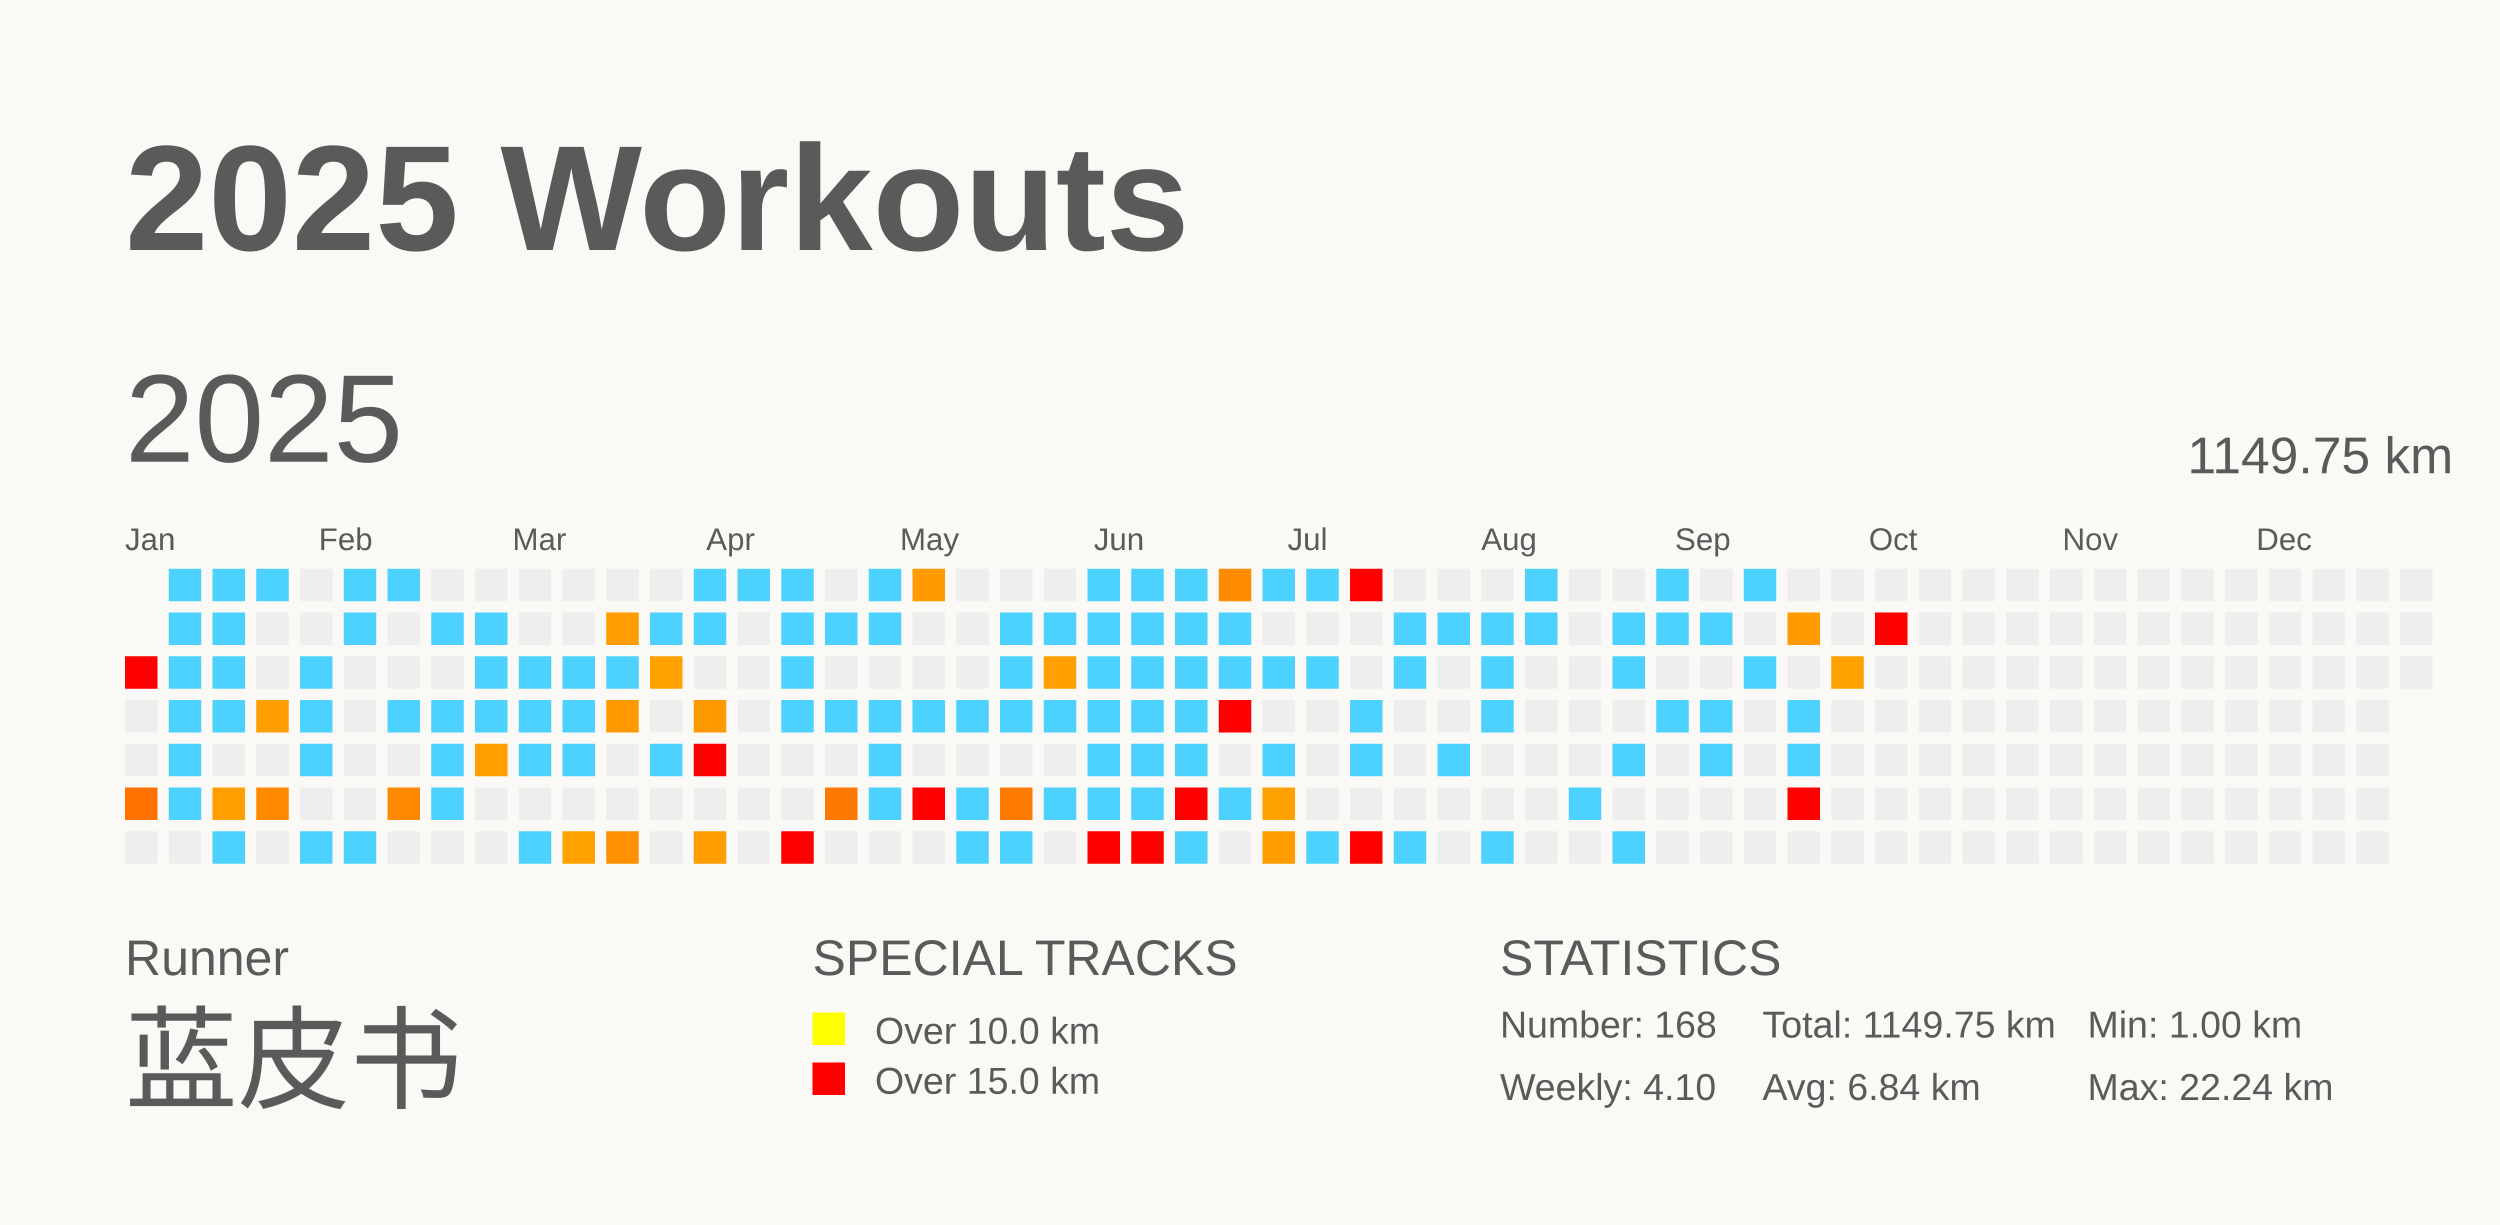
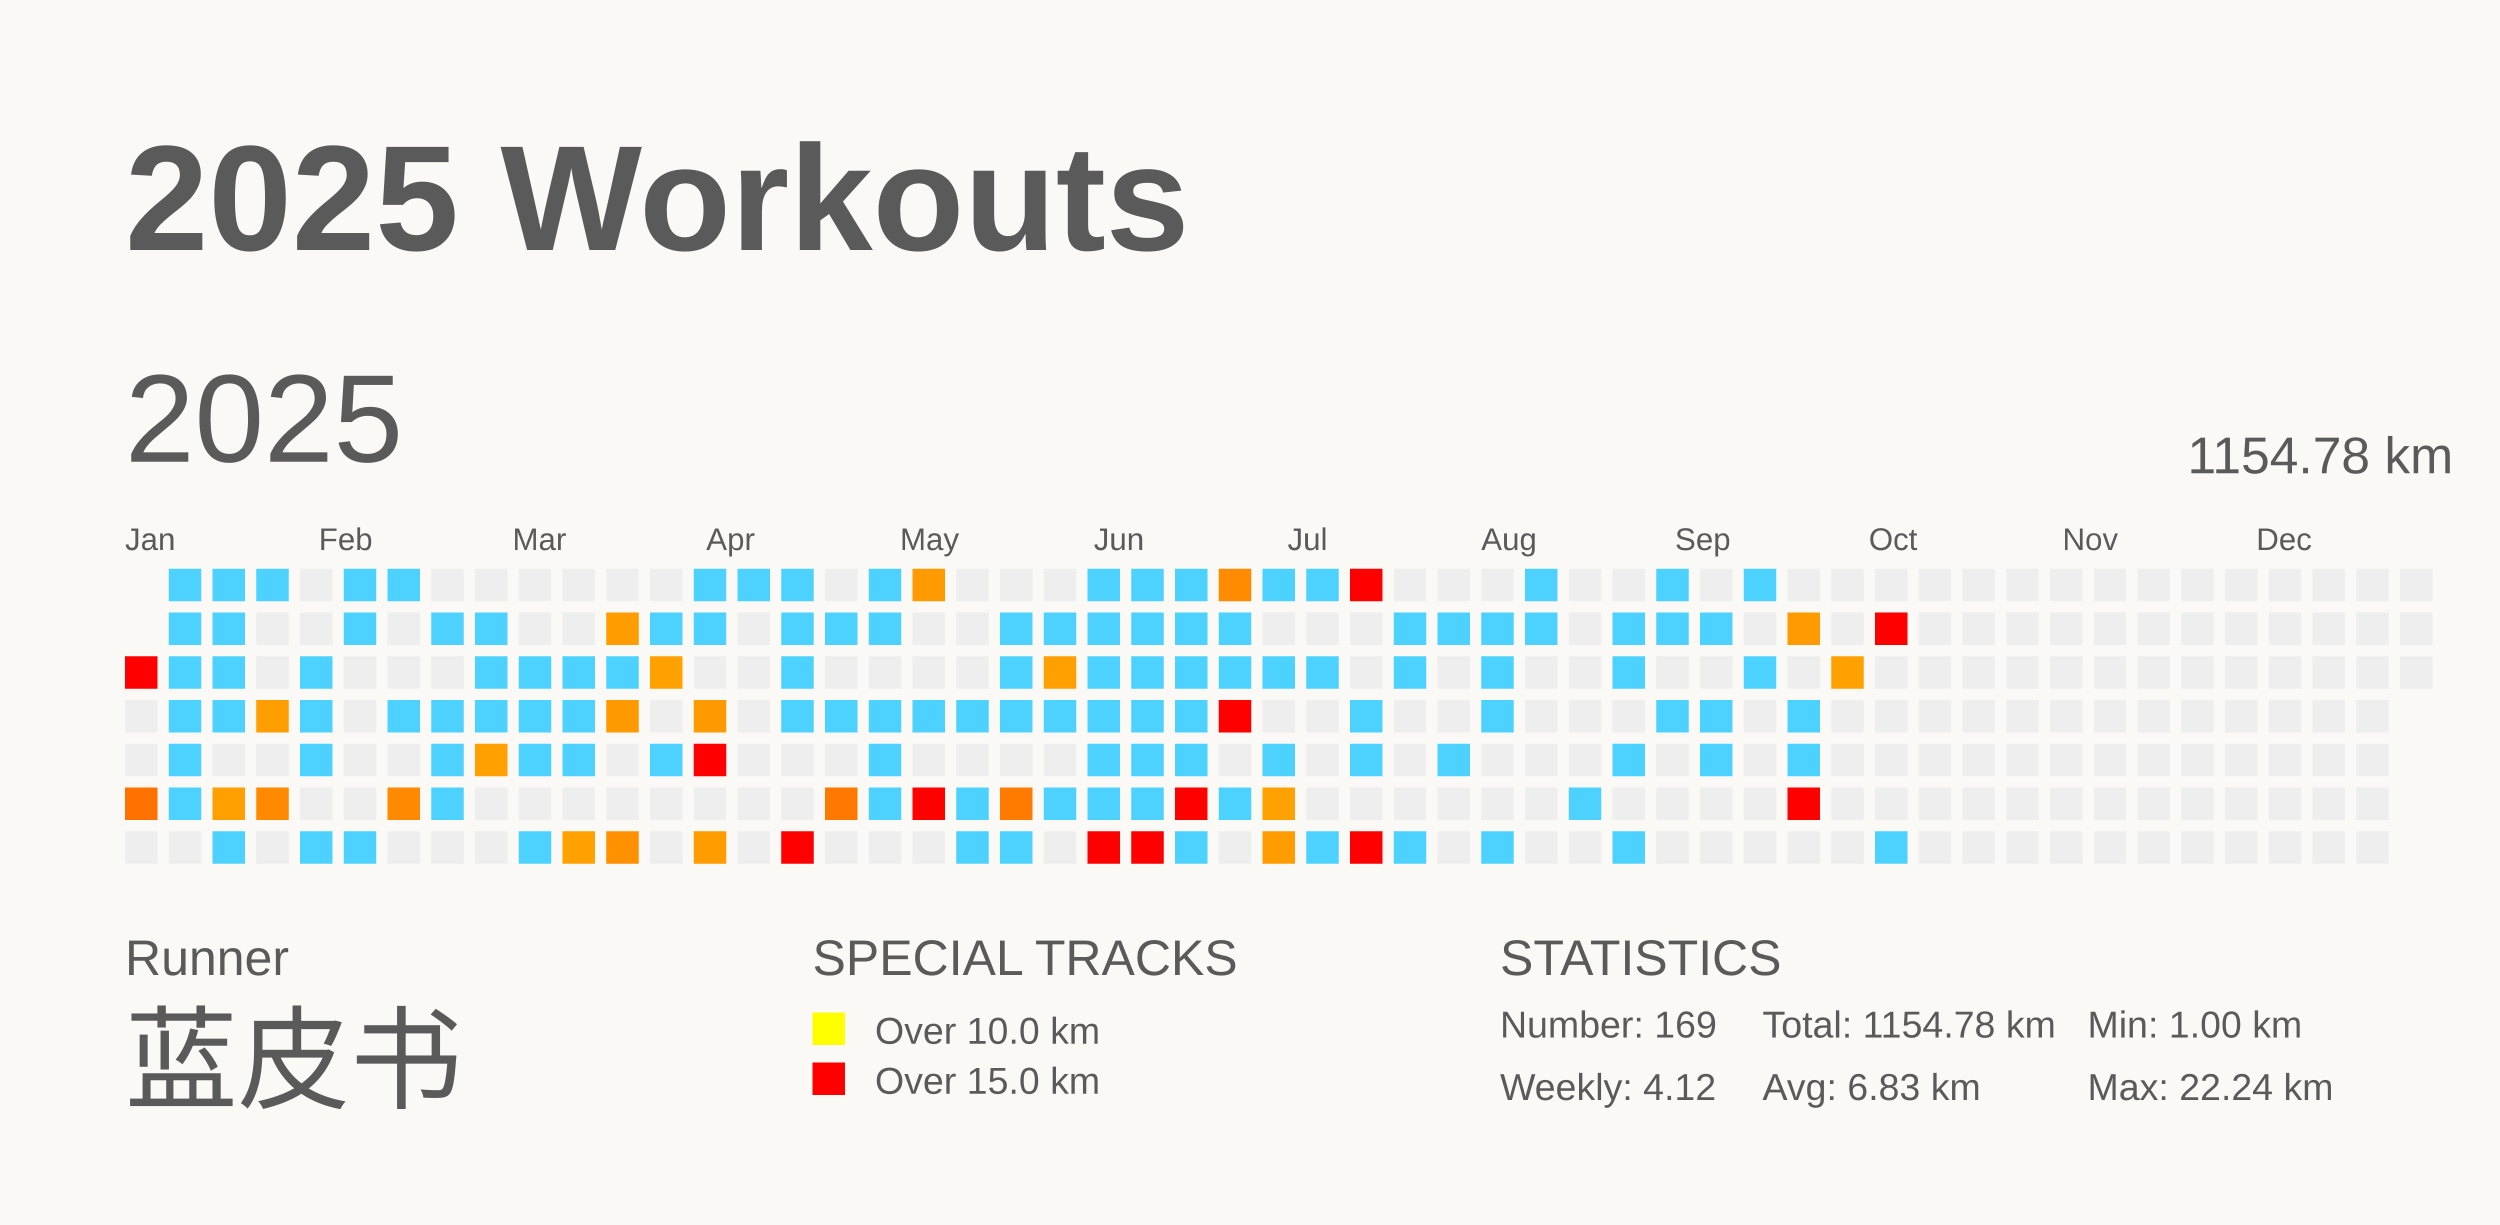
<svg xmlns="http://www.w3.org/2000/svg" baseProfile="full" height="98mm" version="1.1" viewBox="0,0,200,98" width="200mm">
  <defs />
  <rect fill="#FAF9F5" height="98" width="200" x="0" y="0" />
  <text fill="#5A5A5A" style="font-size:12px; font-family:Arial; font-weight:bold;" x="10" y="20">2025 Workouts</text>
  <text fill="#5A5A5A" style="font-size:4px; font-family:Arial" x="10" y="78">Runner</text>
  <text fill="#5A5A5A" style="font-size:9px; font-family:Arial" x="10" y="88">蓝皮书</text>
  <text fill="#5A5A5A" style="font-size:4px; font-family:Arial" x="65" y="78">SPECIAL TRACKS</text>
  <rect fill="yellow" height="2.6" width="2.6" x="65" y="81" />
  <text fill="#5A5A5A" style="font-size:3px; font-family:Arial" x="70" y="83.5">Over 10.0 km</text>
  <rect fill="red" height="2.6" width="2.6" x="65" y="85" />
  <text fill="#5A5A5A" style="font-size:3px; font-family:Arial" x="70" y="87.5">Over 15.0 km</text>
  <text fill="#5A5A5A" style="font-size:4px; font-family:Arial" x="120" y="78">STATISTICS</text>
-   <text fill="#5A5A5A" style="font-size:3px; font-family:Arial" x="120" y="83">Number: 168</text>
-   <text fill="#5A5A5A" style="font-size:3px; font-family:Arial" x="120" y="88">Weekly: 4.10</text>
-   <text fill="#5A5A5A" style="font-size:3px; font-family:Arial" x="141" y="83">Total: 1149.75 km</text>
-   <text fill="#5A5A5A" style="font-size:3px; font-family:Arial" x="141" y="88">Avg: 6.84 km</text>
+   <text fill="#5A5A5A" style="font-size:3px; font-family:Arial" x="120" y="83">Number: 169</text>
+   <text fill="#5A5A5A" style="font-size:3px; font-family:Arial" x="120" y="88">Weekly: 4.12</text>
+   <text fill="#5A5A5A" style="font-size:3px; font-family:Arial" x="141" y="83">Total: 1154.78 km</text>
+   <text fill="#5A5A5A" style="font-size:3px; font-family:Arial" x="141" y="88">Avg: 6.83 km</text>
  <text fill="#5A5A5A" style="font-size:3px; font-family:Arial" x="167" y="83">Min: 1.00 km</text>
  <text fill="#5A5A5A" style="font-size:3px; font-family:Arial" x="167" y="88">Max: 22.24 km</text>
  <text dominant-baseline="hanging" fill="#5A5A5A" style="font-size:10.0px; font-family:Arial;" x="10" y="30">2025</text>
-   <text dominant-baseline="hanging" fill="#5A5A5A" style="font-size:4.125px; font-family:Arial;" x="175" y="35">1149.75 km</text>
+   <text dominant-baseline="hanging" fill="#5A5A5A" style="font-size:4.125px; font-family:Arial;" x="175" y="35">1154.78 km</text>
  <text fill="#5A5A5A" style="font-size:2.5px; font-family:Arial" x="10.0" y="44">Jan</text>
  <text fill="#5A5A5A" style="font-size:2.5px; font-family:Arial" x="25.5" y="44">Feb</text>
  <text fill="#5A5A5A" style="font-size:2.5px; font-family:Arial" x="41.0" y="44">Mar</text>
  <text fill="#5A5A5A" style="font-size:2.5px; font-family:Arial" x="56.5" y="44">Apr</text>
  <text fill="#5A5A5A" style="font-size:2.5px; font-family:Arial" x="72.0" y="44">May</text>
  <text fill="#5A5A5A" style="font-size:2.5px; font-family:Arial" x="87.5" y="44">Jun</text>
  <text fill="#5A5A5A" style="font-size:2.5px; font-family:Arial" x="103.0" y="44">Jul</text>
  <text fill="#5A5A5A" style="font-size:2.5px; font-family:Arial" x="118.5" y="44">Aug</text>
  <text fill="#5A5A5A" style="font-size:2.5px; font-family:Arial" x="134.0" y="44">Sep</text>
  <text fill="#5A5A5A" style="font-size:2.5px; font-family:Arial" x="149.5" y="44">Oct</text>
  <text fill="#5A5A5A" style="font-size:2.5px; font-family:Arial" x="165.0" y="44">Nov</text>
  <text fill="#5A5A5A" style="font-size:2.5px; font-family:Arial" x="180.5" y="44">Dec</text>
  <rect fill="red" height="2.6" width="2.6" x="10.0" y="52.5" />
  <rect fill="#EEEEEE" height="2.6" width="2.6" x="10.0" y="56.0" />
  <rect fill="#EEEEEE" height="2.6" width="2.6" x="10.0" y="59.5" />
  <rect fill="#ff7100" height="2.6" width="2.6" x="10.0" y="63.0" />
  <rect fill="#EEEEEE" height="2.6" width="2.6" x="10.0" y="66.5" />
  <rect fill="#4dd2ff" height="2.6" width="2.6" x="13.5" y="45.5" />
  <rect fill="#4dd2ff" height="2.6" width="2.6" x="13.5" y="49.0" />
  <rect fill="#4dd2ff" height="2.6" width="2.6" x="13.5" y="52.5" />
  <rect fill="#4dd2ff" height="2.6" width="2.6" x="13.5" y="56.0" />
  <rect fill="#4dd2ff" height="2.6" width="2.6" x="13.5" y="59.5" />
  <rect fill="#4dd2ff" height="2.6" width="2.6" x="13.5" y="63.0" />
  <rect fill="#EEEEEE" height="2.6" width="2.6" x="13.5" y="66.5" />
  <rect fill="#4dd2ff" height="2.6" width="2.6" x="17.0" y="45.5" />
  <rect fill="#4dd2ff" height="2.6" width="2.6" x="17.0" y="49.0" />
  <rect fill="#4dd2ff" height="2.6" width="2.6" x="17.0" y="52.5" />
  <rect fill="#4dd2ff" height="2.6" width="2.6" x="17.0" y="56.0" />
  <rect fill="#EEEEEE" height="2.6" width="2.6" x="17.0" y="59.5" />
  <rect fill="#ff9f00" height="2.6" width="2.6" x="17.0" y="63.0" />
  <rect fill="#4dd2ff" height="2.6" width="2.6" x="17.0" y="66.5" />
  <rect fill="#4dd2ff" height="2.6" width="2.6" x="20.5" y="45.5" />
  <rect fill="#EEEEEE" height="2.6" width="2.6" x="20.5" y="49.0" />
  <rect fill="#EEEEEE" height="2.6" width="2.6" x="20.5" y="52.5" />
  <rect fill="#ff9e00" height="2.6" width="2.6" x="20.5" y="56.0" />
  <rect fill="#EEEEEE" height="2.6" width="2.6" x="20.5" y="59.5" />
  <rect fill="#ff8a00" height="2.6" width="2.6" x="20.5" y="63.0" />
  <rect fill="#EEEEEE" height="2.6" width="2.6" x="20.5" y="66.5" />
  <rect fill="#EEEEEE" height="2.6" width="2.6" x="24.0" y="45.5" />
  <rect fill="#EEEEEE" height="2.6" width="2.6" x="24.0" y="49.0" />
  <rect fill="#4dd2ff" height="2.6" width="2.6" x="24.0" y="52.5" />
  <rect fill="#4dd2ff" height="2.6" width="2.6" x="24.0" y="56.0" />
  <rect fill="#4dd2ff" height="2.6" width="2.6" x="24.0" y="59.5" />
  <rect fill="#EEEEEE" height="2.6" width="2.6" x="24.0" y="63.0" />
  <rect fill="#4dd2ff" height="2.6" width="2.6" x="24.0" y="66.5" />
  <rect fill="#4dd2ff" height="2.6" width="2.6" x="27.5" y="45.5" />
  <rect fill="#4dd2ff" height="2.6" width="2.6" x="27.5" y="49.0" />
  <rect fill="#EEEEEE" height="2.6" width="2.6" x="27.5" y="52.5" />
  <rect fill="#EEEEEE" height="2.6" width="2.6" x="27.5" y="56.0" />
  <rect fill="#EEEEEE" height="2.6" width="2.6" x="27.5" y="59.5" />
  <rect fill="#EEEEEE" height="2.6" width="2.6" x="27.5" y="63.0" />
  <rect fill="#4dd2ff" height="2.6" width="2.6" x="27.5" y="66.5" />
  <rect fill="#4dd2ff" height="2.6" width="2.6" x="31.0" y="45.5" />
  <rect fill="#EEEEEE" height="2.6" width="2.6" x="31.0" y="49.0" />
  <rect fill="#EEEEEE" height="2.6" width="2.6" x="31.0" y="52.5" />
  <rect fill="#4dd2ff" height="2.6" width="2.6" x="31.0" y="56.0" />
  <rect fill="#EEEEEE" height="2.6" width="2.6" x="31.0" y="59.5" />
  <rect fill="#ff8900" height="2.6" width="2.6" x="31.0" y="63.0" />
  <rect fill="#EEEEEE" height="2.6" width="2.6" x="31.0" y="66.5" />
  <rect fill="#EEEEEE" height="2.6" width="2.6" x="34.5" y="45.5" />
  <rect fill="#4dd2ff" height="2.6" width="2.6" x="34.5" y="49.0" />
  <rect fill="#EEEEEE" height="2.6" width="2.6" x="34.5" y="52.5" />
  <rect fill="#4dd2ff" height="2.6" width="2.6" x="34.5" y="56.0" />
  <rect fill="#4dd2ff" height="2.6" width="2.6" x="34.5" y="59.5" />
  <rect fill="#4dd2ff" height="2.6" width="2.6" x="34.5" y="63.0" />
  <rect fill="#EEEEEE" height="2.6" width="2.6" x="34.5" y="66.5" />
  <rect fill="#EEEEEE" height="2.6" width="2.6" x="38.0" y="45.5" />
  <rect fill="#4dd2ff" height="2.6" width="2.6" x="38.0" y="49.0" />
  <rect fill="#4dd2ff" height="2.6" width="2.6" x="38.0" y="52.5" />
  <rect fill="#4dd2ff" height="2.6" width="2.6" x="38.0" y="56.0" />
  <rect fill="#ffa000" height="2.6" width="2.6" x="38.0" y="59.5" />
  <rect fill="#EEEEEE" height="2.6" width="2.6" x="38.0" y="63.0" />
  <rect fill="#EEEEEE" height="2.6" width="2.6" x="38.0" y="66.5" />
  <rect fill="#EEEEEE" height="2.6" width="2.6" x="41.5" y="45.5" />
  <rect fill="#EEEEEE" height="2.6" width="2.6" x="41.5" y="49.0" />
  <rect fill="#4dd2ff" height="2.6" width="2.6" x="41.5" y="52.5" />
  <rect fill="#4dd2ff" height="2.6" width="2.6" x="41.5" y="56.0" />
  <rect fill="#4dd2ff" height="2.6" width="2.6" x="41.5" y="59.5" />
  <rect fill="#EEEEEE" height="2.6" width="2.6" x="41.5" y="63.0" />
  <rect fill="#4dd2ff" height="2.6" width="2.6" x="41.5" y="66.5" />
  <rect fill="#EEEEEE" height="2.6" width="2.6" x="45.0" y="45.5" />
  <rect fill="#EEEEEE" height="2.6" width="2.6" x="45.0" y="49.0" />
  <rect fill="#4dd2ff" height="2.6" width="2.6" x="45.0" y="52.5" />
  <rect fill="#4dd2ff" height="2.6" width="2.6" x="45.0" y="56.0" />
  <rect fill="#4dd2ff" height="2.6" width="2.6" x="45.0" y="59.5" />
  <rect fill="#EEEEEE" height="2.6" width="2.6" x="45.0" y="63.0" />
  <rect fill="#ffa200" height="2.6" width="2.6" x="45.0" y="66.5" />
  <rect fill="#EEEEEE" height="2.6" width="2.6" x="48.5" y="45.5" />
  <rect fill="#ff9c00" height="2.6" width="2.6" x="48.5" y="49.0" />
  <rect fill="#4dd2ff" height="2.6" width="2.6" x="48.5" y="52.5" />
  <rect fill="#ff9900" height="2.6" width="2.6" x="48.5" y="56.0" />
  <rect fill="#EEEEEE" height="2.6" width="2.6" x="48.5" y="59.5" />
  <rect fill="#EEEEEE" height="2.6" width="2.6" x="48.5" y="63.0" />
  <rect fill="#ff9000" height="2.6" width="2.6" x="48.5" y="66.5" />
  <rect fill="#EEEEEE" height="2.6" width="2.6" x="52.0" y="45.5" />
  <rect fill="#4dd2ff" height="2.6" width="2.6" x="52.0" y="49.0" />
  <rect fill="#ffa200" height="2.6" width="2.6" x="52.0" y="52.5" />
  <rect fill="#EEEEEE" height="2.6" width="2.6" x="52.0" y="56.0" />
  <rect fill="#4dd2ff" height="2.6" width="2.6" x="52.0" y="59.5" />
  <rect fill="#EEEEEE" height="2.6" width="2.6" x="52.0" y="63.0" />
  <rect fill="#EEEEEE" height="2.6" width="2.6" x="52.0" y="66.5" />
  <rect fill="#4dd2ff" height="2.6" width="2.6" x="55.5" y="45.5" />
  <rect fill="#4dd2ff" height="2.6" width="2.6" x="55.5" y="49.0" />
  <rect fill="#EEEEEE" height="2.6" width="2.6" x="55.5" y="52.5" />
  <rect fill="#ff9900" height="2.6" width="2.6" x="55.5" y="56.0" />
  <rect fill="red" height="2.6" width="2.6" x="55.5" y="59.5" />
  <rect fill="#EEEEEE" height="2.6" width="2.6" x="55.5" y="63.0" />
  <rect fill="#ff9c00" height="2.6" width="2.6" x="55.5" y="66.5" />
  <rect fill="#4dd2ff" height="2.6" width="2.6" x="59.0" y="45.5" />
  <rect fill="#EEEEEE" height="2.6" width="2.6" x="59.0" y="49.0" />
  <rect fill="#EEEEEE" height="2.6" width="2.6" x="59.0" y="52.5" />
  <rect fill="#EEEEEE" height="2.6" width="2.6" x="59.0" y="56.0" />
  <rect fill="#EEEEEE" height="2.6" width="2.6" x="59.0" y="59.5" />
  <rect fill="#EEEEEE" height="2.6" width="2.6" x="59.0" y="63.0" />
  <rect fill="#EEEEEE" height="2.6" width="2.6" x="59.0" y="66.5" />
  <rect fill="#4dd2ff" height="2.6" width="2.6" x="62.5" y="45.5" />
  <rect fill="#4dd2ff" height="2.6" width="2.6" x="62.5" y="49.0" />
  <rect fill="#4dd2ff" height="2.6" width="2.6" x="62.5" y="52.5" />
  <rect fill="#4dd2ff" height="2.6" width="2.6" x="62.5" y="56.0" />
  <rect fill="#EEEEEE" height="2.6" width="2.6" x="62.5" y="59.5" />
  <rect fill="#EEEEEE" height="2.6" width="2.6" x="62.5" y="63.0" />
  <rect fill="red" height="2.6" width="2.6" x="62.5" y="66.5" />
  <rect fill="#EEEEEE" height="2.6" width="2.6" x="66.0" y="45.5" />
  <rect fill="#4dd2ff" height="2.6" width="2.6" x="66.0" y="49.0" />
  <rect fill="#EEEEEE" height="2.6" width="2.6" x="66.0" y="52.5" />
  <rect fill="#4dd2ff" height="2.6" width="2.6" x="66.0" y="56.0" />
  <rect fill="#EEEEEE" height="2.6" width="2.6" x="66.0" y="59.5" />
  <rect fill="#ff7800" height="2.6" width="2.6" x="66.0" y="63.0" />
  <rect fill="#EEEEEE" height="2.6" width="2.6" x="66.0" y="66.5" />
  <rect fill="#4dd2ff" height="2.6" width="2.6" x="69.5" y="45.5" />
  <rect fill="#4dd2ff" height="2.6" width="2.6" x="69.5" y="49.0" />
  <rect fill="#EEEEEE" height="2.6" width="2.6" x="69.5" y="52.5" />
  <rect fill="#4dd2ff" height="2.6" width="2.6" x="69.5" y="56.0" />
  <rect fill="#4dd2ff" height="2.6" width="2.6" x="69.5" y="59.5" />
  <rect fill="#4dd2ff" height="2.6" width="2.6" x="69.5" y="63.0" />
  <rect fill="#EEEEEE" height="2.6" width="2.6" x="69.5" y="66.5" />
  <rect fill="#ff9a00" height="2.6" width="2.6" x="73.0" y="45.5" />
  <rect fill="#EEEEEE" height="2.6" width="2.6" x="73.0" y="49.0" />
  <rect fill="#EEEEEE" height="2.6" width="2.6" x="73.0" y="52.5" />
  <rect fill="#4dd2ff" height="2.6" width="2.6" x="73.0" y="56.0" />
  <rect fill="#EEEEEE" height="2.6" width="2.6" x="73.0" y="59.5" />
  <rect fill="red" height="2.6" width="2.6" x="73.0" y="63.0" />
  <rect fill="#EEEEEE" height="2.6" width="2.6" x="73.0" y="66.5" />
  <rect fill="#EEEEEE" height="2.6" width="2.6" x="76.5" y="45.5" />
  <rect fill="#EEEEEE" height="2.6" width="2.6" x="76.5" y="49.0" />
  <rect fill="#EEEEEE" height="2.6" width="2.6" x="76.5" y="52.5" />
  <rect fill="#4dd2ff" height="2.6" width="2.6" x="76.5" y="56.0" />
  <rect fill="#EEEEEE" height="2.6" width="2.6" x="76.5" y="59.5" />
  <rect fill="#4dd2ff" height="2.6" width="2.6" x="76.5" y="63.0" />
  <rect fill="#4dd2ff" height="2.6" width="2.6" x="76.5" y="66.5" />
  <rect fill="#EEEEEE" height="2.6" width="2.6" x="80.0" y="45.5" />
  <rect fill="#4dd2ff" height="2.6" width="2.6" x="80.0" y="49.0" />
  <rect fill="#4dd2ff" height="2.6" width="2.6" x="80.0" y="52.5" />
  <rect fill="#4dd2ff" height="2.6" width="2.6" x="80.0" y="56.0" />
  <rect fill="#EEEEEE" height="2.6" width="2.6" x="80.0" y="59.5" />
  <rect fill="#ff7b00" height="2.6" width="2.6" x="80.0" y="63.0" />
  <rect fill="#4dd2ff" height="2.6" width="2.6" x="80.0" y="66.5" />
  <rect fill="#EEEEEE" height="2.6" width="2.6" x="83.5" y="45.5" />
  <rect fill="#4dd2ff" height="2.6" width="2.6" x="83.5" y="49.0" />
  <rect fill="#ffa000" height="2.6" width="2.6" x="83.5" y="52.5" />
  <rect fill="#4dd2ff" height="2.6" width="2.6" x="83.5" y="56.0" />
  <rect fill="#EEEEEE" height="2.6" width="2.6" x="83.5" y="59.5" />
  <rect fill="#4dd2ff" height="2.6" width="2.6" x="83.5" y="63.0" />
  <rect fill="#EEEEEE" height="2.6" width="2.6" x="83.5" y="66.5" />
  <rect fill="#4dd2ff" height="2.6" width="2.6" x="87.0" y="45.5" />
  <rect fill="#4dd2ff" height="2.6" width="2.6" x="87.0" y="49.0" />
  <rect fill="#4dd2ff" height="2.6" width="2.6" x="87.0" y="52.5" />
  <rect fill="#4dd2ff" height="2.6" width="2.6" x="87.0" y="56.0" />
  <rect fill="#4dd2ff" height="2.6" width="2.6" x="87.0" y="59.5" />
  <rect fill="#4dd2ff" height="2.6" width="2.6" x="87.0" y="63.0" />
  <rect fill="red" height="2.6" width="2.6" x="87.0" y="66.5" />
  <rect fill="#4dd2ff" height="2.6" width="2.6" x="90.5" y="45.5" />
  <rect fill="#4dd2ff" height="2.6" width="2.6" x="90.5" y="49.0" />
  <rect fill="#4dd2ff" height="2.6" width="2.6" x="90.5" y="52.5" />
  <rect fill="#4dd2ff" height="2.6" width="2.6" x="90.5" y="56.0" />
  <rect fill="#4dd2ff" height="2.6" width="2.6" x="90.5" y="59.5" />
  <rect fill="#4dd2ff" height="2.6" width="2.6" x="90.5" y="63.0" />
  <rect fill="red" height="2.6" width="2.6" x="90.5" y="66.5" />
  <rect fill="#4dd2ff" height="2.6" width="2.6" x="94.0" y="45.5" />
  <rect fill="#4dd2ff" height="2.6" width="2.6" x="94.0" y="49.0" />
  <rect fill="#4dd2ff" height="2.6" width="2.6" x="94.0" y="52.5" />
  <rect fill="#4dd2ff" height="2.6" width="2.6" x="94.0" y="56.0" />
  <rect fill="#4dd2ff" height="2.6" width="2.6" x="94.0" y="59.5" />
  <rect fill="red" height="2.6" width="2.6" x="94.0" y="63.0" />
  <rect fill="#4dd2ff" height="2.6" width="2.6" x="94.0" y="66.5" />
  <rect fill="#ff8c00" height="2.6" width="2.6" x="97.5" y="45.5" />
  <rect fill="#4dd2ff" height="2.6" width="2.6" x="97.5" y="49.0" />
  <rect fill="#4dd2ff" height="2.6" width="2.6" x="97.5" y="52.5" />
  <rect fill="red" height="2.6" width="2.6" x="97.5" y="56.0" />
  <rect fill="#EEEEEE" height="2.6" width="2.6" x="97.5" y="59.5" />
  <rect fill="#4dd2ff" height="2.6" width="2.6" x="97.5" y="63.0" />
  <rect fill="#EEEEEE" height="2.6" width="2.6" x="97.5" y="66.5" />
  <rect fill="#4dd2ff" height="2.6" width="2.6" x="101.0" y="45.5" />
  <rect fill="#EEEEEE" height="2.6" width="2.6" x="101.0" y="49.0" />
  <rect fill="#4dd2ff" height="2.6" width="2.6" x="101.0" y="52.5" />
  <rect fill="#EEEEEE" height="2.6" width="2.6" x="101.0" y="56.0" />
  <rect fill="#4dd2ff" height="2.6" width="2.6" x="101.0" y="59.5" />
  <rect fill="#ffa100" height="2.6" width="2.6" x="101.0" y="63.0" />
  <rect fill="#ff9c00" height="2.6" width="2.6" x="101.0" y="66.5" />
  <rect fill="#4dd2ff" height="2.6" width="2.6" x="104.5" y="45.5" />
  <rect fill="#EEEEEE" height="2.6" width="2.6" x="104.5" y="49.0" />
  <rect fill="#4dd2ff" height="2.6" width="2.6" x="104.5" y="52.5" />
  <rect fill="#EEEEEE" height="2.6" width="2.6" x="104.5" y="56.0" />
  <rect fill="#EEEEEE" height="2.6" width="2.6" x="104.5" y="59.5" />
  <rect fill="#EEEEEE" height="2.6" width="2.6" x="104.5" y="63.0" />
  <rect fill="#4dd2ff" height="2.6" width="2.6" x="104.5" y="66.5" />
  <rect fill="red" height="2.6" width="2.6" x="108.0" y="45.5" />
  <rect fill="#EEEEEE" height="2.6" width="2.6" x="108.0" y="49.0" />
  <rect fill="#EEEEEE" height="2.6" width="2.6" x="108.0" y="52.5" />
  <rect fill="#4dd2ff" height="2.6" width="2.6" x="108.0" y="56.0" />
  <rect fill="#4dd2ff" height="2.6" width="2.6" x="108.0" y="59.5" />
  <rect fill="#EEEEEE" height="2.6" width="2.6" x="108.0" y="63.0" />
  <rect fill="red" height="2.6" width="2.6" x="108.0" y="66.5" />
  <rect fill="#EEEEEE" height="2.6" width="2.6" x="111.5" y="45.5" />
  <rect fill="#4dd2ff" height="2.6" width="2.6" x="111.5" y="49.0" />
  <rect fill="#4dd2ff" height="2.6" width="2.6" x="111.5" y="52.5" />
  <rect fill="#EEEEEE" height="2.6" width="2.6" x="111.5" y="56.0" />
  <rect fill="#EEEEEE" height="2.6" width="2.6" x="111.5" y="59.5" />
  <rect fill="#EEEEEE" height="2.6" width="2.6" x="111.5" y="63.0" />
  <rect fill="#4dd2ff" height="2.6" width="2.6" x="111.5" y="66.5" />
  <rect fill="#EEEEEE" height="2.6" width="2.6" x="115.0" y="45.5" />
  <rect fill="#4dd2ff" height="2.6" width="2.6" x="115.0" y="49.0" />
  <rect fill="#EEEEEE" height="2.6" width="2.6" x="115.0" y="52.5" />
  <rect fill="#EEEEEE" height="2.6" width="2.6" x="115.0" y="56.0" />
  <rect fill="#4dd2ff" height="2.6" width="2.6" x="115.0" y="59.5" />
  <rect fill="#EEEEEE" height="2.6" width="2.6" x="115.0" y="63.0" />
  <rect fill="#EEEEEE" height="2.6" width="2.6" x="115.0" y="66.5" />
  <rect fill="#EEEEEE" height="2.6" width="2.6" x="118.5" y="45.5" />
  <rect fill="#4dd2ff" height="2.6" width="2.6" x="118.5" y="49.0" />
  <rect fill="#4dd2ff" height="2.6" width="2.6" x="118.5" y="52.5" />
  <rect fill="#4dd2ff" height="2.6" width="2.6" x="118.5" y="56.0" />
  <rect fill="#EEEEEE" height="2.6" width="2.6" x="118.5" y="59.5" />
  <rect fill="#EEEEEE" height="2.6" width="2.6" x="118.5" y="63.0" />
  <rect fill="#4dd2ff" height="2.6" width="2.6" x="118.5" y="66.5" />
  <rect fill="#4dd2ff" height="2.6" width="2.6" x="122.0" y="45.5" />
  <rect fill="#4dd2ff" height="2.6" width="2.6" x="122.0" y="49.0" />
  <rect fill="#EEEEEE" height="2.6" width="2.6" x="122.0" y="52.5" />
  <rect fill="#EEEEEE" height="2.6" width="2.6" x="122.0" y="56.0" />
  <rect fill="#EEEEEE" height="2.6" width="2.6" x="122.0" y="59.5" />
  <rect fill="#EEEEEE" height="2.6" width="2.6" x="122.0" y="63.0" />
  <rect fill="#EEEEEE" height="2.6" width="2.6" x="122.0" y="66.5" />
  <rect fill="#EEEEEE" height="2.6" width="2.6" x="125.5" y="45.5" />
  <rect fill="#EEEEEE" height="2.6" width="2.6" x="125.5" y="49.0" />
  <rect fill="#EEEEEE" height="2.6" width="2.6" x="125.5" y="52.5" />
  <rect fill="#EEEEEE" height="2.6" width="2.6" x="125.5" y="56.0" />
  <rect fill="#EEEEEE" height="2.6" width="2.6" x="125.5" y="59.5" />
  <rect fill="#4dd2ff" height="2.6" width="2.6" x="125.5" y="63.0" />
  <rect fill="#EEEEEE" height="2.6" width="2.6" x="125.5" y="66.5" />
  <rect fill="#EEEEEE" height="2.6" width="2.6" x="129.0" y="45.5" />
  <rect fill="#4dd2ff" height="2.6" width="2.6" x="129.0" y="49.0" />
  <rect fill="#4dd2ff" height="2.6" width="2.6" x="129.0" y="52.5" />
  <rect fill="#EEEEEE" height="2.6" width="2.6" x="129.0" y="56.0" />
  <rect fill="#4dd2ff" height="2.6" width="2.6" x="129.0" y="59.5" />
  <rect fill="#EEEEEE" height="2.6" width="2.6" x="129.0" y="63.0" />
  <rect fill="#4dd2ff" height="2.6" width="2.6" x="129.0" y="66.5" />
  <rect fill="#4dd2ff" height="2.6" width="2.6" x="132.5" y="45.5" />
  <rect fill="#4dd2ff" height="2.6" width="2.6" x="132.5" y="49.0" />
  <rect fill="#EEEEEE" height="2.6" width="2.6" x="132.5" y="52.5" />
  <rect fill="#4dd2ff" height="2.6" width="2.6" x="132.5" y="56.0" />
  <rect fill="#EEEEEE" height="2.6" width="2.6" x="132.5" y="59.5" />
  <rect fill="#EEEEEE" height="2.6" width="2.6" x="132.5" y="63.0" />
  <rect fill="#EEEEEE" height="2.6" width="2.6" x="132.5" y="66.5" />
  <rect fill="#EEEEEE" height="2.6" width="2.6" x="136.0" y="45.5" />
  <rect fill="#4dd2ff" height="2.6" width="2.6" x="136.0" y="49.0" />
  <rect fill="#EEEEEE" height="2.6" width="2.6" x="136.0" y="52.5" />
  <rect fill="#4dd2ff" height="2.6" width="2.6" x="136.0" y="56.0" />
  <rect fill="#4dd2ff" height="2.6" width="2.6" x="136.0" y="59.5" />
  <rect fill="#EEEEEE" height="2.6" width="2.6" x="136.0" y="63.0" />
  <rect fill="#EEEEEE" height="2.6" width="2.6" x="136.0" y="66.5" />
  <rect fill="#4dd2ff" height="2.6" width="2.6" x="139.5" y="45.5" />
  <rect fill="#EEEEEE" height="2.6" width="2.6" x="139.5" y="49.0" />
  <rect fill="#4dd2ff" height="2.6" width="2.6" x="139.5" y="52.5" />
  <rect fill="#EEEEEE" height="2.6" width="2.6" x="139.5" y="56.0" />
  <rect fill="#EEEEEE" height="2.6" width="2.6" x="139.5" y="59.5" />
  <rect fill="#EEEEEE" height="2.6" width="2.6" x="139.5" y="63.0" />
  <rect fill="#EEEEEE" height="2.6" width="2.6" x="139.5" y="66.5" />
  <rect fill="#EEEEEE" height="2.6" width="2.6" x="143.0" y="45.5" />
  <rect fill="#ff9b00" height="2.6" width="2.6" x="143.0" y="49.0" />
  <rect fill="#EEEEEE" height="2.6" width="2.6" x="143.0" y="52.5" />
  <rect fill="#4dd2ff" height="2.6" width="2.6" x="143.0" y="56.0" />
  <rect fill="#4dd2ff" height="2.6" width="2.6" x="143.0" y="59.5" />
  <rect fill="red" height="2.6" width="2.6" x="143.0" y="63.0" />
  <rect fill="#EEEEEE" height="2.6" width="2.6" x="143.0" y="66.5" />
  <rect fill="#EEEEEE" height="2.6" width="2.6" x="146.5" y="45.5" />
  <rect fill="#EEEEEE" height="2.6" width="2.6" x="146.5" y="49.0" />
  <rect fill="#ffa200" height="2.6" width="2.6" x="146.5" y="52.5" />
  <rect fill="#EEEEEE" height="2.6" width="2.6" x="146.5" y="56.0" />
  <rect fill="#EEEEEE" height="2.6" width="2.6" x="146.5" y="59.5" />
  <rect fill="#EEEEEE" height="2.6" width="2.6" x="146.5" y="63.0" />
  <rect fill="#EEEEEE" height="2.6" width="2.6" x="146.5" y="66.5" />
  <rect fill="#EEEEEE" height="2.6" width="2.6" x="150.0" y="45.5" />
  <rect fill="red" height="2.6" width="2.6" x="150.0" y="49.0" />
  <rect fill="#EEEEEE" height="2.6" width="2.6" x="150.0" y="52.5" />
  <rect fill="#EEEEEE" height="2.6" width="2.6" x="150.0" y="56.0" />
  <rect fill="#EEEEEE" height="2.6" width="2.6" x="150.0" y="59.5" />
  <rect fill="#EEEEEE" height="2.6" width="2.6" x="150.0" y="63.0" />
-   <rect fill="#EEEEEE" height="2.6" width="2.6" x="150.0" y="66.5" />
+   <rect fill="#4dd2ff" height="2.6" width="2.6" x="150.0" y="66.5" />
  <rect fill="#EEEEEE" height="2.6" width="2.6" x="153.5" y="45.5" />
  <rect fill="#EEEEEE" height="2.6" width="2.6" x="153.5" y="49.0" />
  <rect fill="#EEEEEE" height="2.6" width="2.6" x="153.5" y="52.5" />
  <rect fill="#EEEEEE" height="2.6" width="2.6" x="153.5" y="56.0" />
  <rect fill="#EEEEEE" height="2.6" width="2.6" x="153.5" y="59.5" />
  <rect fill="#EEEEEE" height="2.6" width="2.6" x="153.5" y="63.0" />
  <rect fill="#EEEEEE" height="2.6" width="2.6" x="153.5" y="66.5" />
  <rect fill="#EEEEEE" height="2.6" width="2.6" x="157.0" y="45.5" />
  <rect fill="#EEEEEE" height="2.6" width="2.6" x="157.0" y="49.0" />
  <rect fill="#EEEEEE" height="2.6" width="2.6" x="157.0" y="52.5" />
  <rect fill="#EEEEEE" height="2.6" width="2.6" x="157.0" y="56.0" />
  <rect fill="#EEEEEE" height="2.6" width="2.6" x="157.0" y="59.5" />
  <rect fill="#EEEEEE" height="2.6" width="2.6" x="157.0" y="63.0" />
  <rect fill="#EEEEEE" height="2.6" width="2.6" x="157.0" y="66.5" />
  <rect fill="#EEEEEE" height="2.6" width="2.6" x="160.5" y="45.5" />
  <rect fill="#EEEEEE" height="2.6" width="2.6" x="160.5" y="49.0" />
  <rect fill="#EEEEEE" height="2.6" width="2.6" x="160.5" y="52.5" />
  <rect fill="#EEEEEE" height="2.6" width="2.6" x="160.5" y="56.0" />
  <rect fill="#EEEEEE" height="2.6" width="2.6" x="160.5" y="59.5" />
  <rect fill="#EEEEEE" height="2.6" width="2.6" x="160.5" y="63.0" />
  <rect fill="#EEEEEE" height="2.6" width="2.6" x="160.5" y="66.5" />
  <rect fill="#EEEEEE" height="2.6" width="2.6" x="164.0" y="45.5" />
  <rect fill="#EEEEEE" height="2.6" width="2.6" x="164.0" y="49.0" />
  <rect fill="#EEEEEE" height="2.6" width="2.6" x="164.0" y="52.5" />
  <rect fill="#EEEEEE" height="2.6" width="2.6" x="164.0" y="56.0" />
  <rect fill="#EEEEEE" height="2.6" width="2.6" x="164.0" y="59.5" />
  <rect fill="#EEEEEE" height="2.6" width="2.6" x="164.0" y="63.0" />
  <rect fill="#EEEEEE" height="2.6" width="2.6" x="164.0" y="66.5" />
  <rect fill="#EEEEEE" height="2.6" width="2.6" x="167.5" y="45.5" />
  <rect fill="#EEEEEE" height="2.6" width="2.6" x="167.5" y="49.0" />
  <rect fill="#EEEEEE" height="2.6" width="2.6" x="167.5" y="52.5" />
  <rect fill="#EEEEEE" height="2.6" width="2.6" x="167.5" y="56.0" />
  <rect fill="#EEEEEE" height="2.6" width="2.6" x="167.5" y="59.5" />
  <rect fill="#EEEEEE" height="2.6" width="2.6" x="167.5" y="63.0" />
  <rect fill="#EEEEEE" height="2.6" width="2.6" x="167.5" y="66.5" />
  <rect fill="#EEEEEE" height="2.6" width="2.6" x="171.0" y="45.5" />
  <rect fill="#EEEEEE" height="2.6" width="2.6" x="171.0" y="49.0" />
  <rect fill="#EEEEEE" height="2.6" width="2.6" x="171.0" y="52.5" />
  <rect fill="#EEEEEE" height="2.6" width="2.6" x="171.0" y="56.0" />
  <rect fill="#EEEEEE" height="2.6" width="2.6" x="171.0" y="59.5" />
  <rect fill="#EEEEEE" height="2.6" width="2.6" x="171.0" y="63.0" />
  <rect fill="#EEEEEE" height="2.6" width="2.6" x="171.0" y="66.5" />
  <rect fill="#EEEEEE" height="2.6" width="2.6" x="174.5" y="45.5" />
  <rect fill="#EEEEEE" height="2.6" width="2.6" x="174.5" y="49.0" />
  <rect fill="#EEEEEE" height="2.6" width="2.6" x="174.5" y="52.5" />
  <rect fill="#EEEEEE" height="2.6" width="2.6" x="174.5" y="56.0" />
  <rect fill="#EEEEEE" height="2.6" width="2.6" x="174.5" y="59.5" />
  <rect fill="#EEEEEE" height="2.6" width="2.6" x="174.5" y="63.0" />
  <rect fill="#EEEEEE" height="2.6" width="2.6" x="174.5" y="66.5" />
  <rect fill="#EEEEEE" height="2.6" width="2.6" x="178.0" y="45.5" />
  <rect fill="#EEEEEE" height="2.6" width="2.6" x="178.0" y="49.0" />
  <rect fill="#EEEEEE" height="2.6" width="2.6" x="178.0" y="52.5" />
  <rect fill="#EEEEEE" height="2.6" width="2.6" x="178.0" y="56.0" />
  <rect fill="#EEEEEE" height="2.6" width="2.6" x="178.0" y="59.5" />
  <rect fill="#EEEEEE" height="2.6" width="2.6" x="178.0" y="63.0" />
  <rect fill="#EEEEEE" height="2.6" width="2.6" x="178.0" y="66.5" />
  <rect fill="#EEEEEE" height="2.6" width="2.6" x="181.5" y="45.5" />
  <rect fill="#EEEEEE" height="2.6" width="2.6" x="181.5" y="49.0" />
  <rect fill="#EEEEEE" height="2.6" width="2.6" x="181.5" y="52.5" />
  <rect fill="#EEEEEE" height="2.6" width="2.6" x="181.5" y="56.0" />
  <rect fill="#EEEEEE" height="2.6" width="2.6" x="181.5" y="59.5" />
  <rect fill="#EEEEEE" height="2.6" width="2.6" x="181.5" y="63.0" />
  <rect fill="#EEEEEE" height="2.6" width="2.6" x="181.5" y="66.5" />
  <rect fill="#EEEEEE" height="2.6" width="2.6" x="185.0" y="45.5" />
  <rect fill="#EEEEEE" height="2.6" width="2.6" x="185.0" y="49.0" />
  <rect fill="#EEEEEE" height="2.6" width="2.6" x="185.0" y="52.5" />
  <rect fill="#EEEEEE" height="2.6" width="2.6" x="185.0" y="56.0" />
  <rect fill="#EEEEEE" height="2.6" width="2.6" x="185.0" y="59.5" />
  <rect fill="#EEEEEE" height="2.6" width="2.6" x="185.0" y="63.0" />
  <rect fill="#EEEEEE" height="2.6" width="2.6" x="185.0" y="66.5" />
  <rect fill="#EEEEEE" height="2.6" width="2.6" x="188.5" y="45.5" />
  <rect fill="#EEEEEE" height="2.6" width="2.6" x="188.5" y="49.0" />
  <rect fill="#EEEEEE" height="2.6" width="2.6" x="188.5" y="52.5" />
  <rect fill="#EEEEEE" height="2.6" width="2.6" x="188.5" y="56.0" />
  <rect fill="#EEEEEE" height="2.6" width="2.6" x="188.5" y="59.5" />
  <rect fill="#EEEEEE" height="2.6" width="2.6" x="188.5" y="63.0" />
  <rect fill="#EEEEEE" height="2.6" width="2.6" x="188.5" y="66.5" />
  <rect fill="#EEEEEE" height="2.6" width="2.6" x="192.0" y="45.5" />
  <rect fill="#EEEEEE" height="2.6" width="2.6" x="192.0" y="49.0" />
  <rect fill="#EEEEEE" height="2.6" width="2.6" x="192.0" y="52.5" />
</svg>
